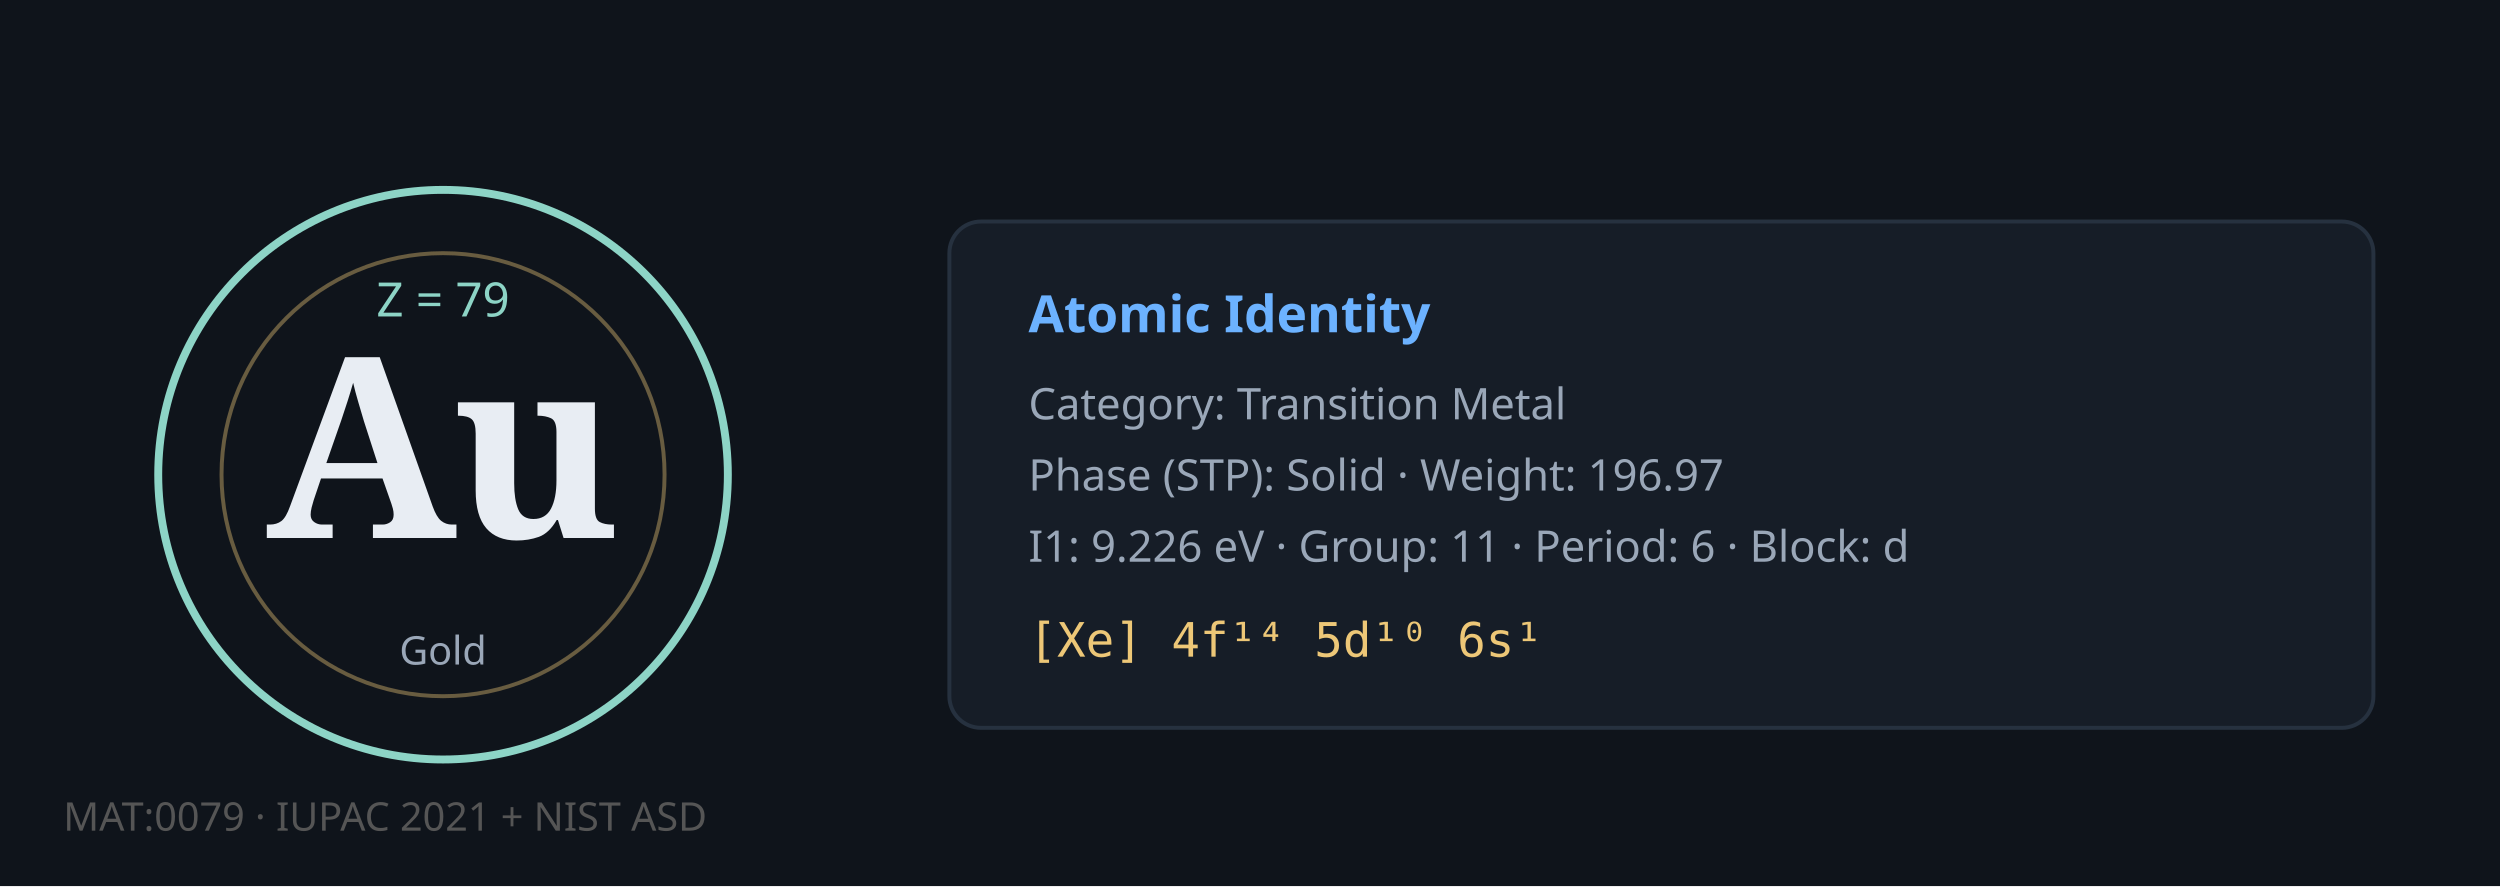
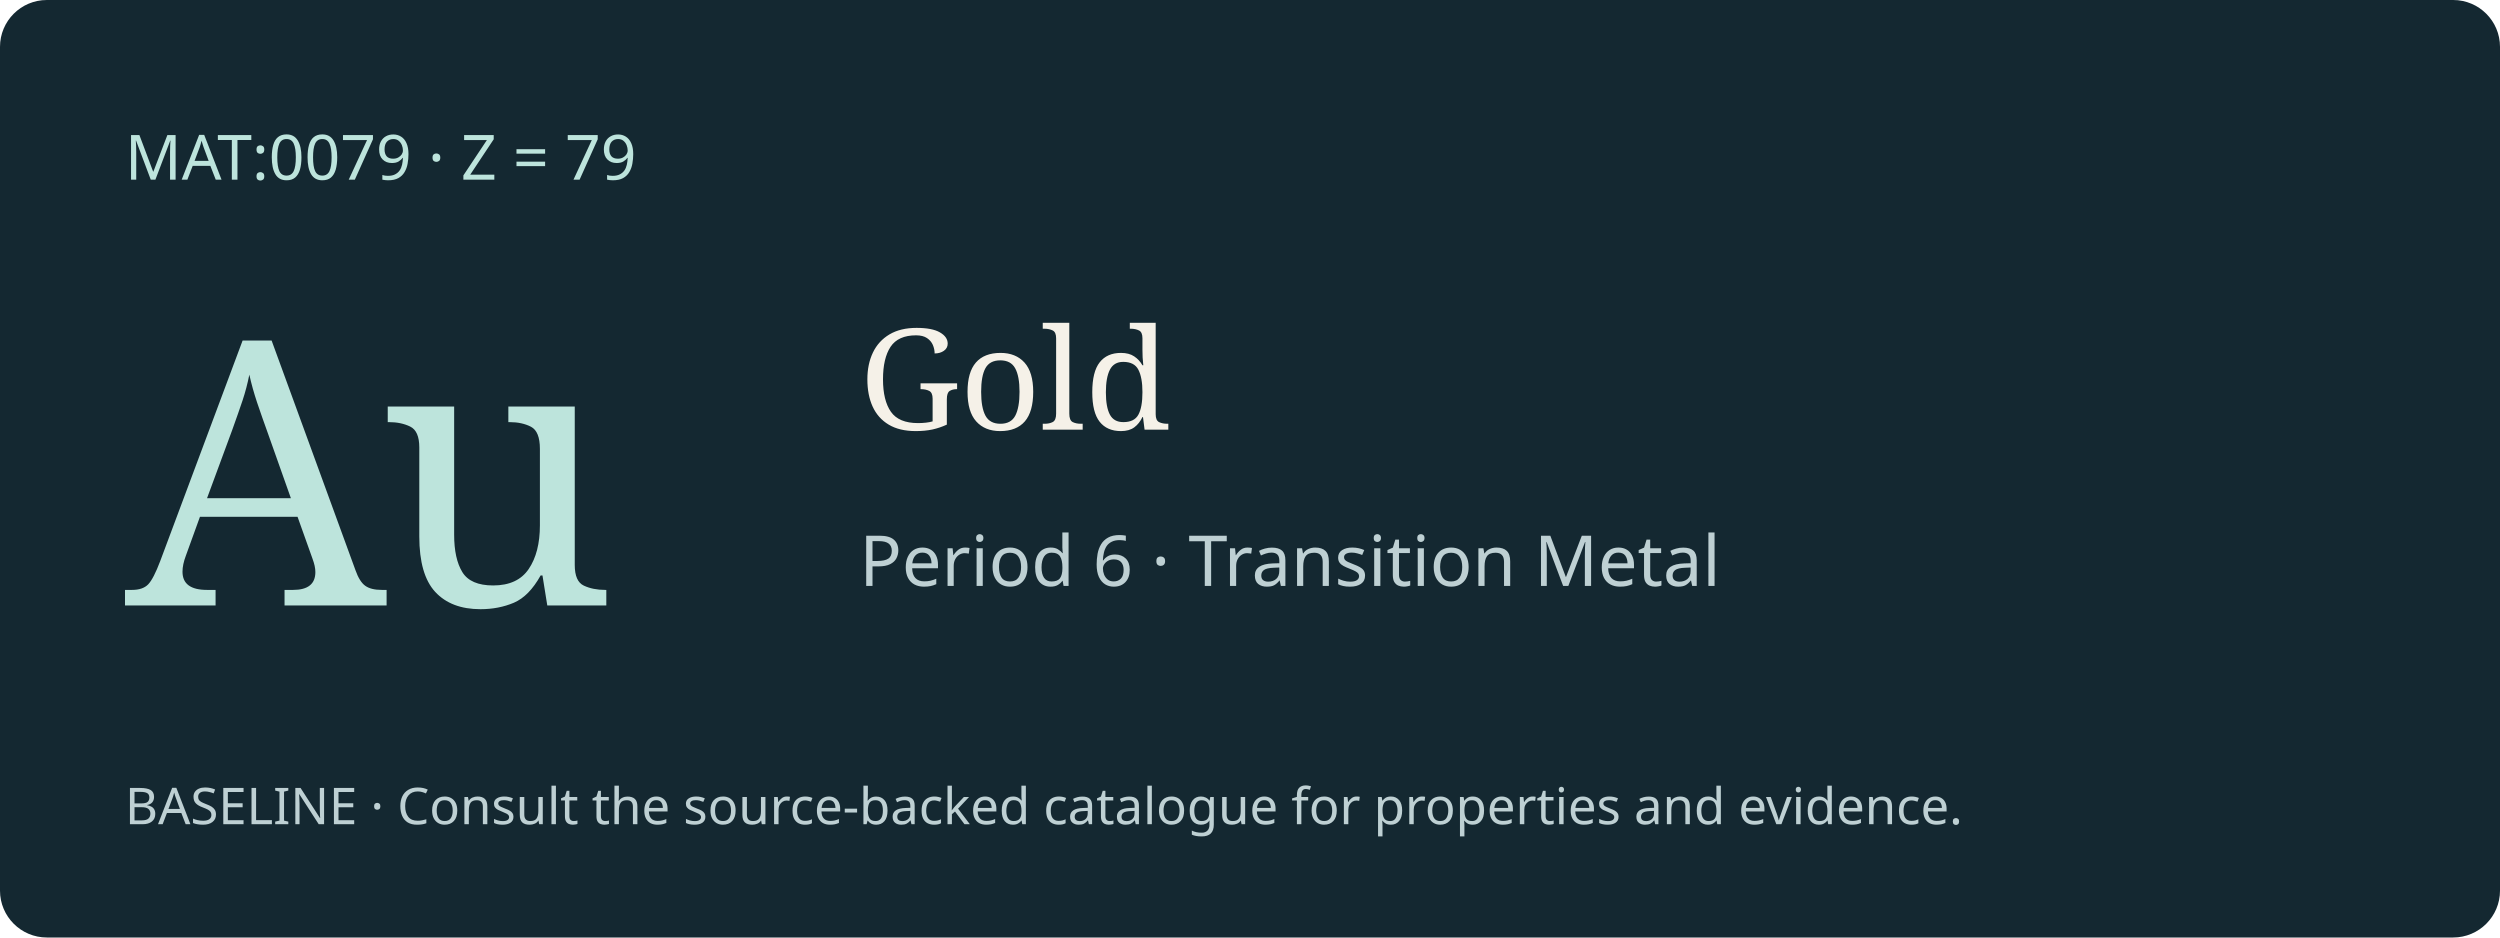
- <svg xmlns="http://www.w3.org/2000/svg" viewBox="0 0 632 224" width="632" height="224" role="img">
-   <rect width="632" height="224" fill="#0f141b" />
-   <circle cx="112" cy="120" r="72" fill="none" stroke="#8dd4c6" stroke-width="2" />
-   <circle cx="112" cy="120" r="56" fill="none" stroke="#edc777" stroke-width="1" opacity="0.4" />
-   <text x="112" y="80" text-anchor="middle" font-family="system-ui,sans-serif" font-size="12" fill="#8dd4c6">Z = 79</text>
-   <text x="112" y="136" text-anchor="middle" font-family="Georgia,serif" font-size="64" font-weight="700" fill="#e8edf3">Au</text>
-   <text x="112" y="168" text-anchor="middle" font-family="system-ui,sans-serif" font-size="10" fill="#9aa7b8">Gold</text>
-   <rect x="240" y="56" width="360" height="128" rx="8" fill="#161d27" stroke="#26313f" />
-   <text x="260" y="84" font-family="system-ui,sans-serif" font-size="13" font-weight="700" fill="#6cb2ff">Atomic Identity</text>
-   <text x="260" y="106" font-family="system-ui,sans-serif" font-size="11" fill="#9aa7b8">Category: Transition Metal</text>
-   <text x="260" y="124" font-family="system-ui,sans-serif" font-size="11" fill="#9aa7b8">Phase (STP): Solid  ·  Weight: 196.97</text>
-   <text x="260" y="142" font-family="system-ui,sans-serif" font-size="11" fill="#9aa7b8">I1: 9.226 eV  ·  Group: 11  ·  Period: 6  ·  Block: d</text>
-   <text x="260" y="166" font-family="Consolas,monospace" font-size="12" fill="#edc777">[Xe] 4f¹⁴ 5d¹⁰ 6s¹</text>
-   <text x="16" y="210" font-family="system-ui,sans-serif" font-size="10" fill="#555">MAT:0079 · IUPAC 2021 + NIST ASD</text>
+ <svg xmlns="http://www.w3.org/2000/svg" viewBox="0 0 640 240" role="img">
+   <rect width="640" height="240" rx="12" fill="#142831" />
+   <text x="32" y="46" fill="#bde4dc" font-family="sans-serif" font-size="16">MAT:0079 · Z = 79</text>
+   <text x="32" y="155" fill="#bde4dc" font-family="serif" font-size="95">Au</text>
+   <text x="220" y="110" fill="#f5f1e8" font-family="serif" font-size="36">Gold</text>
+   <text x="220" y="150" fill="#bed0d3" font-family="sans-serif" font-size="18">Period 6 · Transition Metal</text>
+   <text x="32" y="211" fill="#bed0d3" font-family="sans-serif" font-size="13">BASELINE · Consult the source-backed catalogue for properties and evidence.</text>
</svg>
